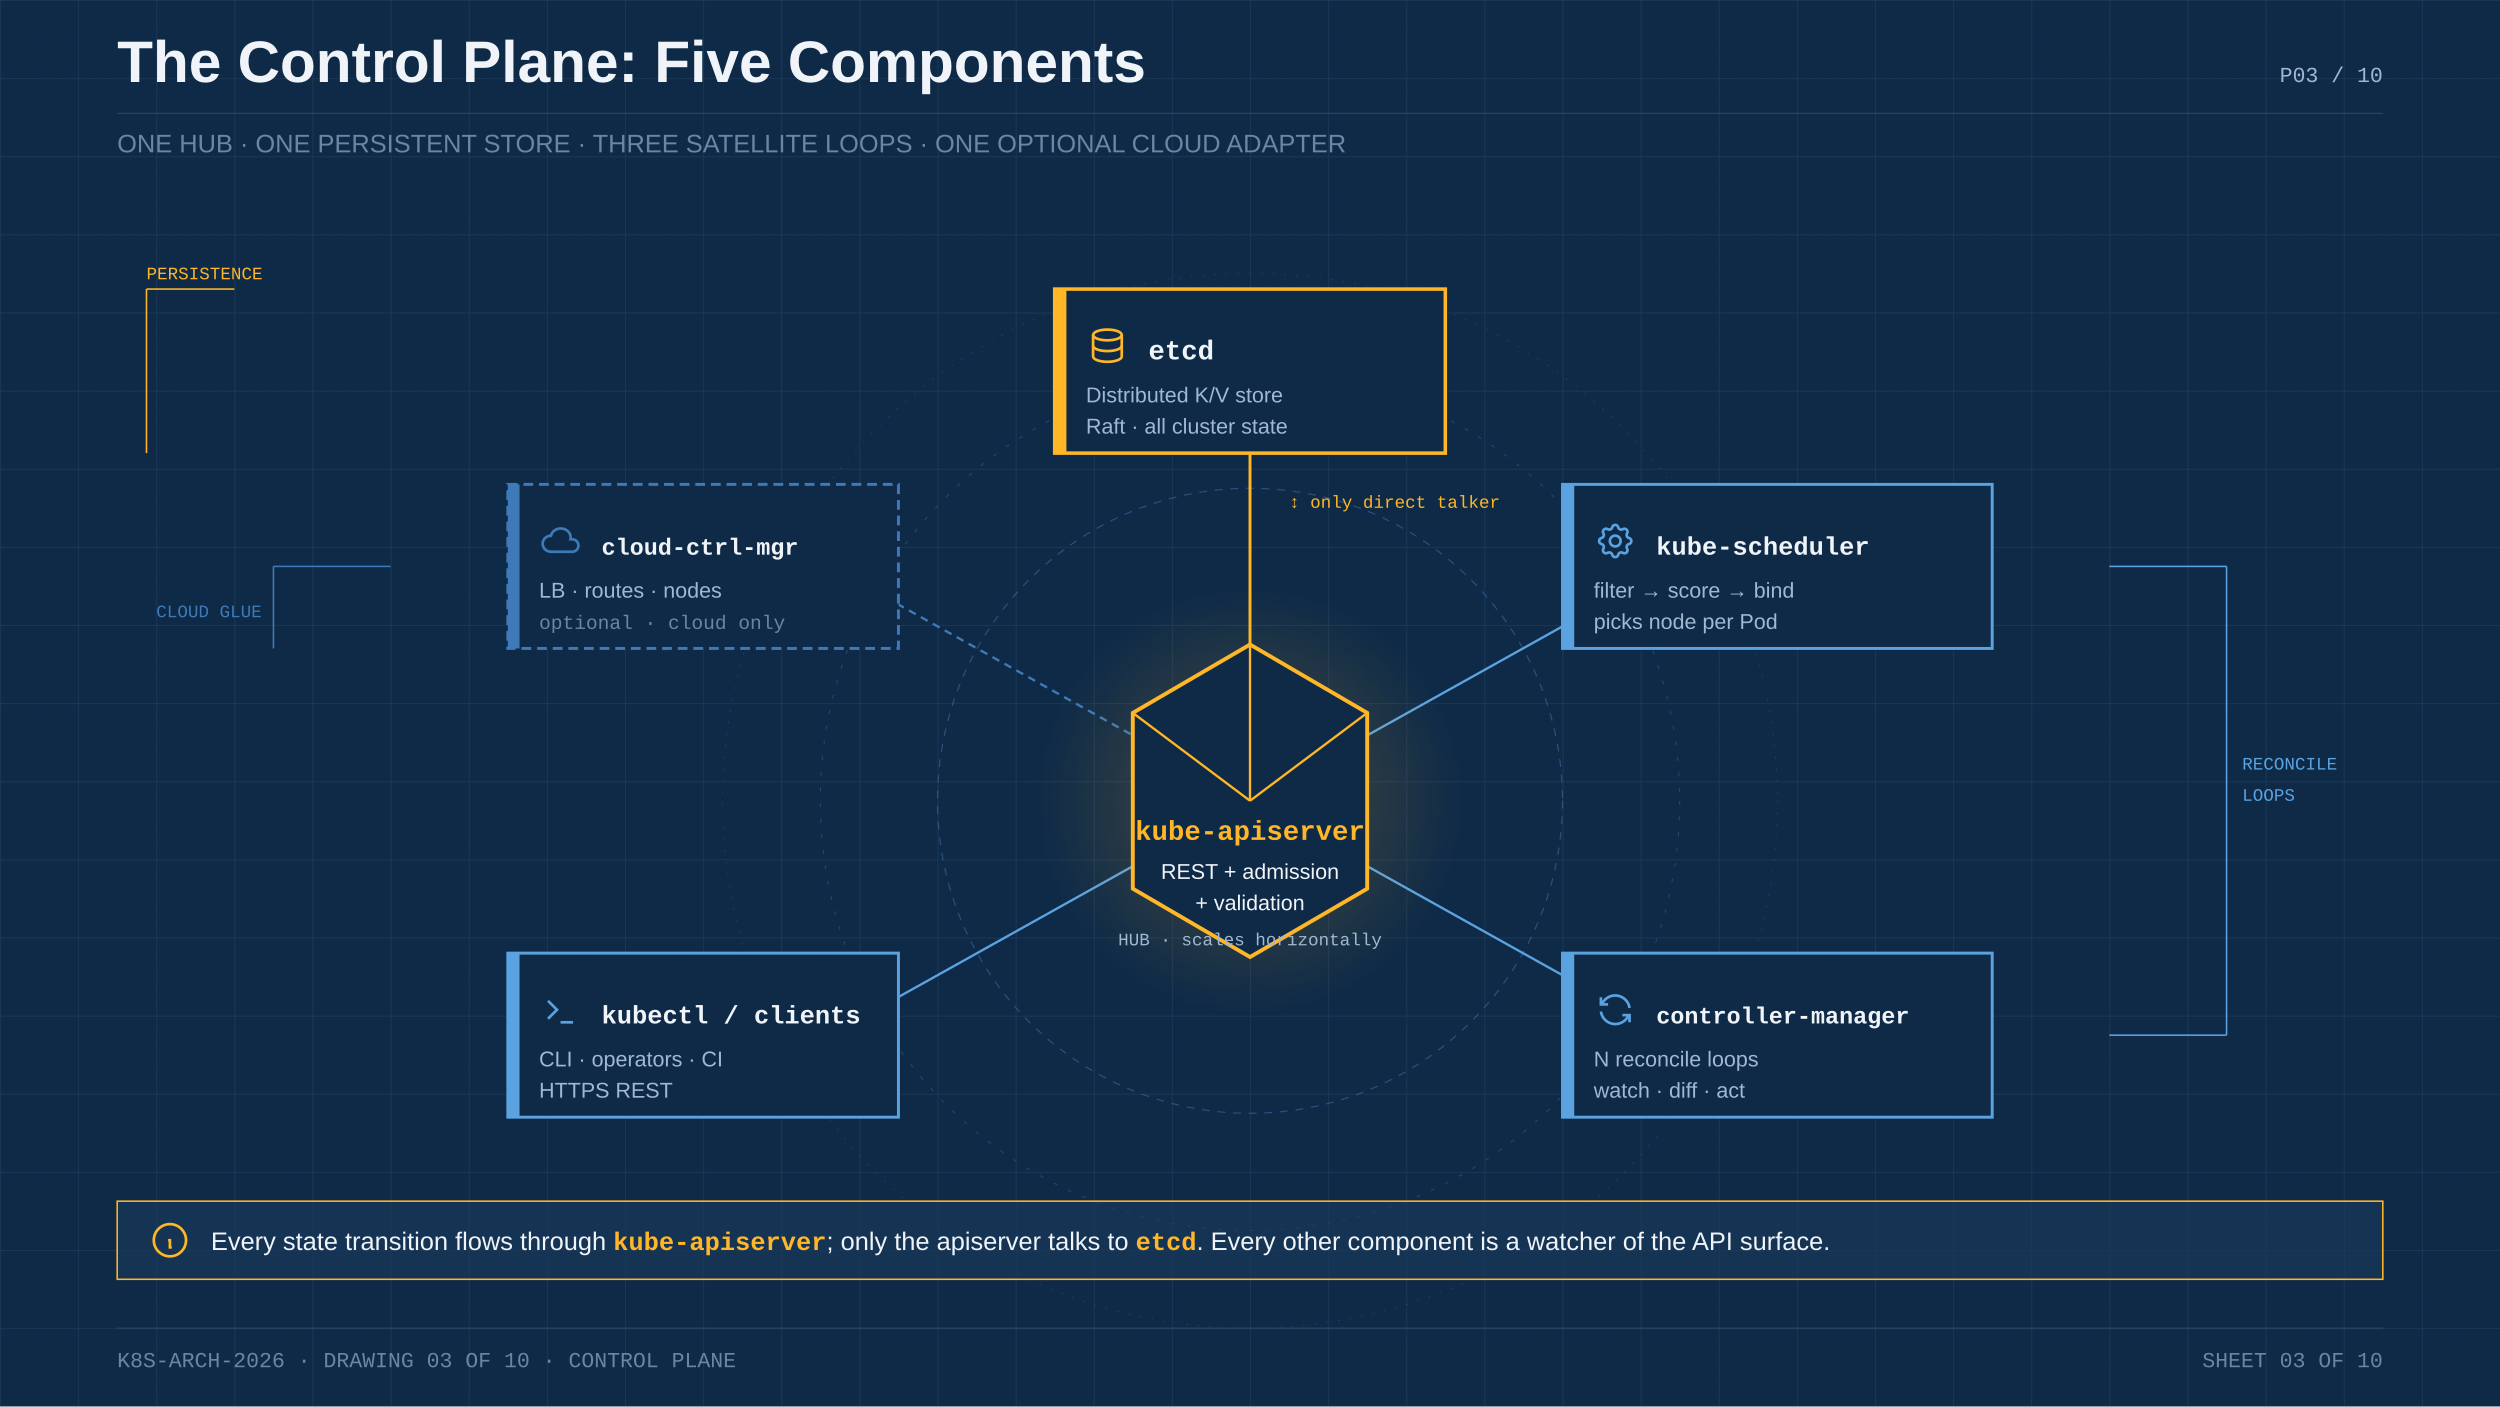
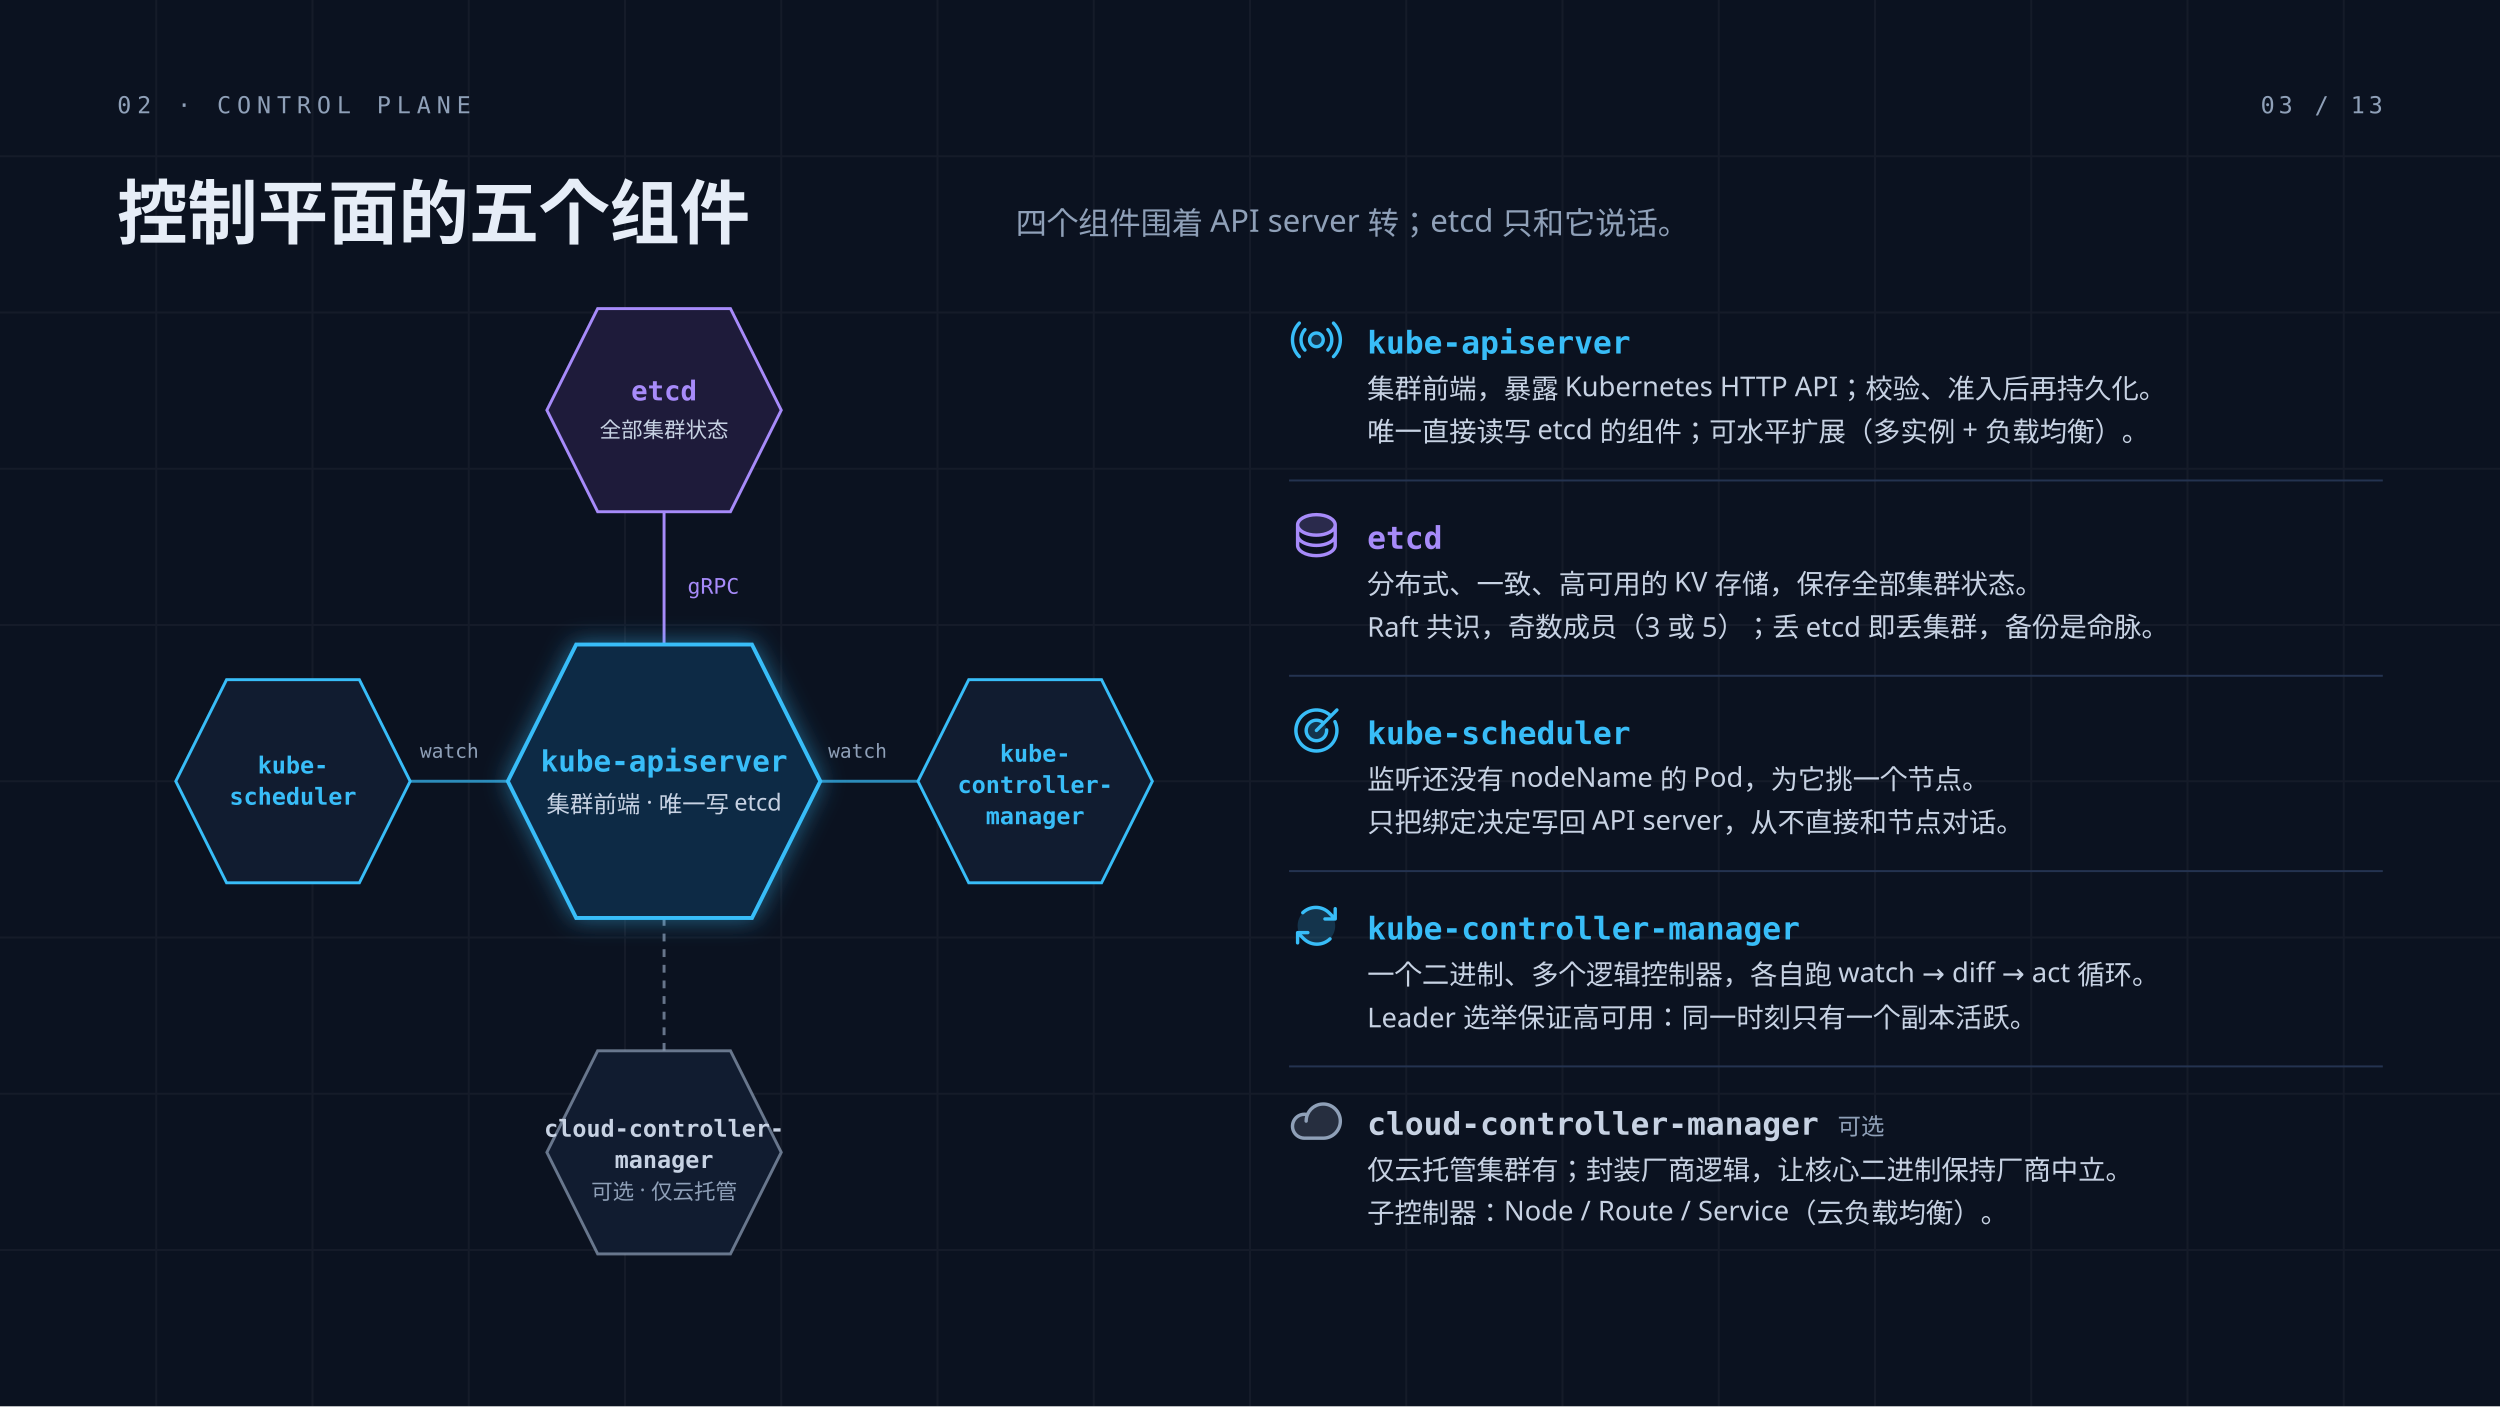
- <svg xmlns="http://www.w3.org/2000/svg" viewBox="0 0 1280 720" width="1280" height="720">
+ <svg xmlns="http://www.w3.org/2000/svg" viewBox="0 0 1280 720" font-family="Microsoft YaHei" data-pptx-page-role="content">
  <defs>
-     <pattern id="bpGridMajor" x="0" y="0" width="40" height="40" patternUnits="userSpaceOnUse" data-pptx-pattern="lgGrid">
-       <rect width="40" height="40" fill="#0E2A47" />
-       <path d="M 40 0 L 0 0 0 40" fill="none" stroke="#2D4A6B" stroke-width="0.6" />
-     </pattern>
-     <pattern id="bpGridMinor" x="0" y="0" width="8" height="8" patternUnits="userSpaceOnUse" data-pptx-pattern="smGrid">
-       <rect width="8" height="8" fill="#0E2A47" />
-       <path d="M 8 0 L 0 0 0 8" fill="none" stroke="#1A3A5C" stroke-width="0.3" />
-     </pattern>
-     <radialGradient id="hubGlow" cx="50%" cy="50%" r="50%">
-       <stop offset="0%" stop-color="#FFB627" stop-opacity="0.25" />
-       <stop offset="100%" stop-color="#FFB627" stop-opacity="0" />
-     </radialGradient>
+     <filter id="glowCyan" x="-30%" y="-30%" width="160%" height="160%">
+       <feDropShadow dx="0" dy="0" stdDeviation="6" flood-color="#38BDF8" flood-opacity="0.5" />
+     </filter>
  </defs>
-   <g id="bg">
-     <rect width="1280" height="720" fill="#0E2A47" />
-     <rect width="1280" height="720" fill="url(#bpGridMinor)" opacity="0.4" />
-     <rect width="1280" height="720" fill="url(#bpGridMajor)" opacity="0.6" />
+   <rect id="page-bg" data-pptx-role="background" x="0" y="0" width="1280" height="720" fill="#0B1220" />
+   <path id="page-grid" data-pptx-role="decoration" d="M80 0V720 M160 0V720 M240 0V720 M320 0V720 M400 0V720 M480 0V720 M560 0V720 M640 0V720 M720 0V720 M800 0V720 M880 0V720 M960 0V720 M1040 0V720 M1120 0V720 M1200 0V720 M0 80H1280 M0 160H1280 M0 240H1280 M0 320H1280 M0 400H1280 M0 480H1280 M0 560H1280 M0 640H1280" fill="none" stroke="#FFFFFF" stroke-opacity="0.04" stroke-width="1" />
+   <g id="page-header" data-pptx-role="header" data-pptx-bounds="60 40 1160 26" font-family="Consolas" font-size="12" fill="#8FA0B8">
+     <text x="60" y="58" letter-spacing="3">02 · CONTROL PLANE</text>
+     <text x="1220" y="58" text-anchor="end" letter-spacing="2">03 / 13</text>
  </g>
-   <g id="header">
-     <text x="60" y="42" font-family="Arial, 'Microsoft YaHei', sans-serif" font-size="30" font-weight="bold" fill="#F0F4F8">The Control Plane: Five Components</text>
-     <text x="1220" y="42" font-family="Consolas, 'Courier New', monospace" font-size="11" fill="#A0B8D0" text-anchor="end">P03 / 10</text>
-     <line x1="60" y1="58" x2="1220" y2="58" stroke="#2D4A6B" stroke-width="0.5" />
-     <text x="60" y="78" font-family="Arial, 'Microsoft YaHei', sans-serif" font-size="13" fill="#6B85A3">ONE HUB · ONE PERSISTENT STORE · THREE SATELLITE LOOPS · ONE OPTIONAL CLOUD ADAPTER</text>
+   <g id="p3-title" data-pptx-bounds="60 84 1160 60">
+     <text x="60" y="122" font-size="36" font-weight="bold" fill="#E6EDF7">控制平面的五个组件</text>
+     <text x="520" y="120" font-size="16" fill="#8FA0B8">四个组件围着 API server 转；etcd 只和它说话。</text>
  </g>
-   <g id="orbit-rings">
-     <circle cx="640" cy="410" r="220" fill="none" stroke="#3E7AB8" stroke-width="0.5" stroke-dasharray="2 6" opacity="0.4" />
-     <circle cx="640" cy="410" r="160" fill="none" stroke="#3E7AB8" stroke-width="0.6" stroke-dasharray="4 4" opacity="0.5" />
-     <circle cx="640" cy="410" r="270" fill="none" stroke="#3E7AB8" stroke-width="0.4" stroke-dasharray="1 5" opacity="0.3" />
+   <g id="p3-hex-cluster" data-pptx-bounds="60 150 580 520">
+     <line x1="340" y1="262" x2="340" y2="330" stroke="#A78BFA" stroke-width="1.5" />
+     <line x1="210" y1="400" x2="260" y2="400" stroke="#38BDF8" stroke-opacity="0.7" stroke-width="1.5" />
+     <line x1="420" y1="400" x2="470" y2="400" stroke="#38BDF8" stroke-opacity="0.7" stroke-width="1.5" />
+     <line x1="340" y1="470" x2="340" y2="538" stroke="#8FA0B8" stroke-opacity="0.7" stroke-width="1.5" stroke-dasharray="4,4" />
+     <g id="p3-hex-apiserver" data-pptx-authoring="preset" data-pptx-object="shape" data-pptx-prst="hexagon" data-pptx-frame="260 330 160 140" fill="#0F2A44" stroke="#38BDF8" stroke-width="2" filter="url(#glowCyan)">
+       <path d="M 260 400 L 295 330 L 385 330 L 420 400 L 385 470 L 295 470 Z" />
+     </g>
+     <g id="p3-hex-etcd" data-pptx-authoring="preset" data-pptx-object="shape" data-pptx-prst="hexagon" data-pptx-frame="280 158 120 104" fill="#1E1B3A" stroke="#A78BFA" stroke-width="1.5">
+       <path d="M 280 210 L 306 158 L 374 158 L 400 210 L 374 262 L 306 262 Z" />
+     </g>
+     <g id="p3-hex-scheduler" data-pptx-authoring="preset" data-pptx-object="shape" data-pptx-prst="hexagon" data-pptx-frame="90 348 120 104" fill="#111C30" stroke="#38BDF8" stroke-width="1.5">
+       <path d="M 90 400 L 116 348 L 184 348 L 210 400 L 184 452 L 116 452 Z" />
+     </g>
+     <g id="p3-hex-cm" data-pptx-authoring="preset" data-pptx-object="shape" data-pptx-prst="hexagon" data-pptx-frame="470 348 120 104" fill="#111C30" stroke="#38BDF8" stroke-width="1.5">
+       <path d="M 470 400 L 496 348 L 564 348 L 590 400 L 564 452 L 496 452 Z" />
+     </g>
+     <g id="p3-hex-ccm" data-pptx-authoring="preset" data-pptx-object="shape" data-pptx-prst="hexagon" data-pptx-frame="280 538 120 104" fill="#111C30" stroke="#8FA0B8" stroke-width="1.5" stroke-opacity="0.7">
+       <path d="M 280 590 L 306 538 L 374 538 L 400 590 L 374 642 L 306 642 Z" />
+     </g>
+     <text x="340" y="395" text-anchor="middle" font-family="Consolas" font-size="15" font-weight="bold" fill="#38BDF8">kube-apiserver</text>
+     <text x="340" y="416" text-anchor="middle" font-size="12" fill="#C7D2E3">集群前端 · 唯一写 etcd</text>
+     <text x="340" y="205" text-anchor="middle" font-family="Consolas" font-size="14" font-weight="bold" fill="#A78BFA">etcd</text>
+     <text x="340" y="224" text-anchor="middle" font-size="11" fill="#C7D2E3">全部集群状态</text>
+     <text x="150" y="396" text-anchor="middle" font-family="Consolas" font-size="12" font-weight="bold" fill="#38BDF8">kube-</text>
+     <text x="150" y="412" text-anchor="middle" font-family="Consolas" font-size="12" font-weight="bold" fill="#38BDF8">scheduler</text>
+     <text x="530" y="390" text-anchor="middle" font-family="Consolas" font-size="12" font-weight="bold" fill="#38BDF8">kube-</text>
+     <text x="530" y="406" text-anchor="middle" font-family="Consolas" font-size="12" font-weight="bold" fill="#38BDF8">controller-</text>
+     <text x="530" y="422" text-anchor="middle" font-family="Consolas" font-size="12" font-weight="bold" fill="#38BDF8">manager</text>
+     <text x="340" y="582" text-anchor="middle" font-family="Consolas" font-size="12" font-weight="bold" fill="#C7D2E3">cloud-controller-</text>
+     <text x="340" y="598" text-anchor="middle" font-family="Consolas" font-size="12" font-weight="bold" fill="#C7D2E3">manager</text>
+     <text x="340" y="614" text-anchor="middle" font-size="11" fill="#8FA0B8">可选 · 仅云托管</text>
+     <text x="352" y="304" font-family="Consolas" font-size="11" fill="#A78BFA">gRPC</text>
+     <text x="215" y="388" font-family="Consolas" font-size="10" fill="#8FA0B8">watch</text>
+     <text x="424" y="388" font-family="Consolas" font-size="10" fill="#8FA0B8">watch</text>
  </g>
-   <g id="spokes">
-     <line x1="640" y1="410" x2="640" y2="200" stroke="#FFB627" stroke-width="1.5" />
-     <line x1="640" y1="410" x2="855" y2="290" stroke="#5BA3E0" stroke-width="1.2" />
-     <line x1="640" y1="410" x2="855" y2="530" stroke="#5BA3E0" stroke-width="1.2" />
-     <line x1="640" y1="410" x2="425" y2="530" stroke="#5BA3E0" stroke-width="1.2" />
-     <line x1="640" y1="410" x2="425" y2="290" stroke="#3E7AB8" stroke-width="1.2" stroke-dasharray="4 3" />
-   </g>
-   <g id="hub-apiserver">
-     <circle cx="640" cy="410" r="110" fill="url(#hubGlow)" />
-     <polygon points="640,330 700,365 700,455 640,490 580,455 580,365" fill="#0E2A47" stroke="#FFB627" stroke-width="2" />
-     <line x1="640" y1="330" x2="640" y2="410" stroke="#FFB627" stroke-width="1.2" />
-     <line x1="640" y1="410" x2="580" y2="365" stroke="#FFB627" stroke-width="1.2" />
-     <line x1="640" y1="410" x2="700" y2="365" stroke="#FFB627" stroke-width="1.2" />
-     <text x="640" y="430" font-family="Consolas, 'Courier New', monospace" font-size="14" fill="#FFB627" text-anchor="middle" font-weight="bold">kube-apiserver</text>
-     <text x="640" y="450" font-family="Arial, 'Microsoft YaHei', sans-serif" font-size="11" fill="#F0F4F8" text-anchor="middle">REST + admission</text>
-     <text x="640" y="466" font-family="Arial, 'Microsoft YaHei', sans-serif" font-size="11" fill="#F0F4F8" text-anchor="middle">+ validation</text>
-     <text x="640" y="484" font-family="Consolas, 'Courier New', monospace" font-size="9" fill="#A0B8D0" text-anchor="middle">HUB · scales horizontally</text>
-   </g>
-   <g id="spoke-etcd">
-     <rect x="540" y="148" width="200" height="84" fill="#0E2A47" stroke="#FFB627" stroke-width="1.8" />
-     <rect x="540" y="148" width="6" height="84" fill="#FFB627" />
-     <g transform="translate(556.0, 166.0) scale(0.9166667)" fill="none" stroke="#FFB627" stroke-width="1.5">
-       <path d="M4 6a8 3 0 1 0 16 0a8 3 0 1 0 -16 0" />
-       <path d="M4 6v6a8 3 0 0 0 16 0v-6" />
-       <path d="M4 12v6a8 3 0 0 0 16 0v-6" />
+   <g id="p3-descriptions" data-pptx-bounds="660 150 560 520">
+     <g id="p3-desc-apiserver">
+       <g transform="translate(660, 160) scale(0.109375)" fill="#38BDF8">
+         <path d="M160,128a32,32,0,1,1-32-32A32,32,0,0,1,160,128Z" opacity="0.2" />
+         <path d="M128,88a40,40,0,1,0,40,40A40,40,0,0,0,128,88Zm0,64a24,24,0,1,1,24-24A24,24,0,0,1,128,152Zm73.71,7.14a80,80,0,0,1-14.08,22.2,8,8,0,0,1-11.92-10.67,63.95,63.95,0,0,0,0-85.33,8,8,0,1,1,11.92-10.67,80.08,80.08,0,0,1,14.08,84.47ZM69,103.09a64,64,0,0,0,11.26,67.58,8,8,0,0,1-11.92,10.67,79.93,79.93,0,0,1,0-106.67A8,8,0,1,1,80.29,85.34,63.77,63.77,0,0,0,69,103.09ZM248,128a119.58,119.58,0,0,1-34.29,84,8,8,0,1,1-11.42-11.2,103.9,103.9,0,0,0,0-145.56A8,8,0,1,1,213.71,44,119.58,119.58,0,0,1,248,128ZM53.71,200.78A8,8,0,1,1,42.29,212a119.87,119.87,0,0,1,0-168,8,8,0,1,1,11.42,11.2,103.9,103.9,0,0,0,0,145.56Z" />
+       </g>
+       <text x="700" y="181" font-family="Consolas" font-size="16" font-weight="bold" fill="#38BDF8">kube-apiserver</text>
+       <text fill="#C7D2E3" font-size="14" x="700" y="204">集群前端，暴露 Kubernetes HTTP API；校验、准入后再持久化。</text>
+       <text fill="#C7D2E3" font-size="14" x="700" y="226">唯一直接读写 etcd 的组件；可水平扩展（多实例 + 负载均衡）。</text>
    </g>
-     <text x="588" y="184" font-family="Consolas, 'Courier New', monospace" font-size="14" fill="#F0F4F8" font-weight="bold">etcd</text>
-     <text x="556" y="206" font-family="Arial, 'Microsoft YaHei', sans-serif" font-size="11" fill="#A0B8D0">Distributed K/V store</text>
-     <text x="556" y="222" font-family="Arial, 'Microsoft YaHei', sans-serif" font-size="11" fill="#A0B8D0">Raft · all cluster state</text>
-     <line x1="640" y1="232" x2="640" y2="280" stroke="#FFB627" stroke-width="1" stroke-dasharray="2 3" />
-     <text x="660" y="260" font-family="Consolas, 'Courier New', monospace" font-size="9" fill="#FFB627">↕ only direct talker</text>
-   </g>
-   <g id="spoke-scheduler">
-     <rect x="800" y="248" width="220" height="84" fill="#0E2A47" stroke="#5BA3E0" stroke-width="1.5" />
-     <rect x="800" y="248" width="6" height="84" fill="#5BA3E0" />
-     <g transform="translate(816.0, 266.0) scale(0.9166667)" fill="none" stroke="#5BA3E0" stroke-width="1.5">
-       <path d="M10.325 4.317c.426 -1.756 2.924 -1.756 3.35 0a1.724 1.724 0 0 0 2.573 1.066c1.543 -.94 3.31 .826 2.37 2.37a1.724 1.724 0 0 0 1.065 2.572c1.756 .426 1.756 2.924 0 3.35a1.724 1.724 0 0 0 -1.066 2.573c.94 1.543 -.826 3.31 -2.37 2.37a1.724 1.724 0 0 0 -2.572 1.065c-.426 1.756 -2.924 1.756 -3.35 0a1.724 1.724 0 0 0 -2.573 -1.066c-1.543 .94 -3.31 -.826 -2.37 -2.37a1.724 1.724 0 0 0 -1.065 -2.572c-1.756 -.426 -1.756 -2.924 0 -3.35a1.724 1.724 0 0 0 1.066 -2.573c-.94 -1.543 .826 -3.31 2.37 -2.37c1 .608 2.296 .07 2.572 -1.065" />
-       <path d="M9 12a3 3 0 1 0 6 0a3 3 0 0 0 -6 0" />
+     <line x1="660" y1="246" x2="1220" y2="246" stroke="#243350" stroke-width="1" />
+     <g id="p3-desc-etcd">
+       <g transform="translate(660, 260) scale(0.109375)" fill="#A78BFA">
+         <path d="M216,80c0,26.51-39.4,48-88,48S40,106.51,40,80s39.4-48,88-48S216,53.49,216,80Z" opacity="0.2" />
+         <path d="M128,24C74.17,24,32,48.6,32,80v96c0,31.4,42.17,56,96,56s96-24.6,96-56V80C224,48.6,181.83,24,128,24Zm80,104c0,9.62-7.88,19.43-21.61,26.92C170.93,163.35,150.19,168,128,168s-42.93-4.65-58.39-13.08C55.88,147.43,48,137.62,48,128V111.36c17.06,15,46.23,24.64,80,24.64s62.94-9.68,80-24.64ZM69.61,53.08C85.07,44.65,105.81,40,128,40s42.93,4.65,58.39,13.08C200.12,60.57,208,70.38,208,80s-7.88,19.43-21.61,26.92C170.93,115.35,150.19,120,128,120s-42.93-4.65-58.39-13.08C55.88,99.43,48,89.62,48,80S55.88,60.57,69.61,53.08ZM186.39,202.92C170.93,211.35,150.19,216,128,216s-42.93-4.65-58.39-13.08C55.88,195.43,48,185.62,48,176V159.36c17.06,15,46.23,24.64,80,24.64s62.94-9.68,80-24.64V176C208,185.62,200.12,195.43,186.39,202.92Z" />
+       </g>
+       <text x="700" y="281" font-family="Consolas" font-size="16" font-weight="bold" fill="#A78BFA">etcd</text>
+       <text fill="#C7D2E3" font-size="14" x="700" y="304">分布式、一致、高可用的 KV 存储，保存全部集群状态。</text>
+       <text fill="#C7D2E3" font-size="14" x="700" y="326">Raft 共识，奇数成员（3 或 5）；丢 etcd 即丢集群，备份是命脉。</text>
    </g>
-     <text x="848" y="284" font-family="Consolas, 'Courier New', monospace" font-size="13" fill="#F0F4F8" font-weight="bold">kube-scheduler</text>
-     <text x="816" y="306" font-family="Arial, 'Microsoft YaHei', sans-serif" font-size="11" fill="#A0B8D0">filter → score → bind</text>
-     <text x="816" y="322" font-family="Arial, 'Microsoft YaHei', sans-serif" font-size="11" fill="#A0B8D0">picks node per Pod</text>
-   </g>
-   <g id="spoke-controller">
-     <rect x="800" y="488" width="220" height="84" fill="#0E2A47" stroke="#5BA3E0" stroke-width="1.5" />
-     <rect x="800" y="488" width="6" height="84" fill="#5BA3E0" />
-     <g transform="translate(816.0, 506.0) scale(0.9166667)" fill="none" stroke="#5BA3E0" stroke-width="1.5">
-       <path d="M20 11a8.1 8.1 0 0 0 -15.5 -2m-.5 -4v4h4" />
-       <path d="M4 13a8.1 8.1 0 0 0 15.5 2m.5 4v-4h-4" />
+     <line x1="660" y1="346" x2="1220" y2="346" stroke="#243350" stroke-width="1" />
+     <g id="p3-desc-scheduler">
+       <g transform="translate(660, 360) scale(0.109375)" fill="#38BDF8">
+         <path d="M176,128a48,48,0,1,1-48-48A48,48,0,0,1,176,128Z" opacity="0.2" />
+         <path d="M221.87,83.16A104.1,104.1,0,1,1,195.67,49l22.67-22.68a8,8,0,0,1,11.32,11.32l-96,96a8,8,0,0,1-11.32-11.32l27.72-27.72a40,40,0,1,0,17.87,31.09,8,8,0,1,1,16-.9,56,56,0,1,1-22.38-41.65L184.3,60.39a87.88,87.88,0,1,0,23.13,29.67,8,8,0,0,1,14.44-6.9Z" />
+       </g>
+       <text x="700" y="381" font-family="Consolas" font-size="16" font-weight="bold" fill="#38BDF8">kube-scheduler</text>
+       <text fill="#C7D2E3" font-size="14" x="700" y="404">监听还没有 nodeName 的 Pod，为它挑一个节点。</text>
+       <text fill="#C7D2E3" font-size="14" x="700" y="426">只把绑定决定写回 API server，从不直接和节点对话。</text>
    </g>
-     <text x="848" y="524" font-family="Consolas, 'Courier New', monospace" font-size="12" fill="#F0F4F8" font-weight="bold">controller-manager</text>
-     <text x="816" y="546" font-family="Arial, 'Microsoft YaHei', sans-serif" font-size="11" fill="#A0B8D0">N reconcile loops</text>
-     <text x="816" y="562" font-family="Arial, 'Microsoft YaHei', sans-serif" font-size="11" fill="#A0B8D0">watch · diff · act</text>
-   </g>
-   <g id="spoke-cloud">
-     <rect x="260" y="248" width="200" height="84" fill="#0E2A47" stroke="#3E7AB8" stroke-width="1.5" stroke-dasharray="5 3" />
-     <rect x="260" y="248" width="6" height="84" fill="#3E7AB8" />
-     <g transform="translate(276.0, 266.0) scale(0.9166667)" fill="none" stroke="#3E7AB8" stroke-width="1.5">
-       <path d="M6.657 18c-2.572 0 -4.657 -2.007 -4.657 -4.483c0 -2.475 2.085 -4.482 4.657 -4.482c.393 -1.762 1.794 -3.2 3.675 -3.773c1.88 -.572 3.956 -.193 5.444 1c1.488 1.19 2.162 3.007 1.77 4.769h.99c1.913 0 3.464 1.56 3.464 3.486c0 1.927 -1.551 3.487 -3.465 3.487h-11.878" />
+     <line x1="660" y1="446" x2="1220" y2="446" stroke="#243350" stroke-width="1" />
+     <g id="p3-desc-cm">
+       <g transform="translate(660, 460) scale(0.109375)" fill="#38BDF8">
+         <path d="M216,128a88,88,0,1,1-88-88A88,88,0,0,1,216,128Z" opacity="0.2" />
+         <path d="M224,48V96a8,8,0,0,1-8,8H168a8,8,0,0,1,0-16h28.69L182.06,73.37a79.56,79.56,0,0,0-56.13-23.43h-.45A79.52,79.52,0,0,0,69.59,72.71,8,8,0,0,1,58.41,61.27a96,96,0,0,1,135,.79L208,76.69V48a8,8,0,0,1,16,0ZM186.41,183.29a80,80,0,0,1-112.47-.66L59.31,168H88a8,8,0,0,0,0-16H40a8,8,0,0,0-8,8v48a8,8,0,0,0,16,0V179.31l14.63,14.63A95.43,95.43,0,0,0,130,222.06h.53a95.36,95.36,0,0,0,67.07-27.33,8,8,0,0,0-11.18-11.44Z" />
+       </g>
+       <text x="700" y="481" font-family="Consolas" font-size="16" font-weight="bold" fill="#38BDF8">kube-controller-manager</text>
+       <text fill="#C7D2E3" font-size="14" x="700" y="504">一个二进制、多个逻辑控制器，各自跑 watch → diff → act 循环。</text>
+       <text fill="#C7D2E3" font-size="14" x="700" y="526">Leader 选举保证高可用：同一时刻只有一个副本活跃。</text>
    </g>
-     <text x="308" y="284" font-family="Consolas, 'Courier New', monospace" font-size="12" fill="#F0F4F8" font-weight="bold">cloud-ctrl-mgr</text>
-     <text x="276" y="306" font-family="Arial, 'Microsoft YaHei', sans-serif" font-size="11" fill="#A0B8D0">LB · routes · nodes</text>
-     <text x="276" y="322" font-family="Consolas, 'Courier New', monospace" font-size="10" fill="#6B85A3">optional · cloud only</text>
-   </g>
-   <g id="spoke-kubectl">
-     <rect x="260" y="488" width="200" height="84" fill="#0E2A47" stroke="#5BA3E0" stroke-width="1.5" />
-     <rect x="260" y="488" width="6" height="84" fill="#5BA3E0" />
-     <g transform="translate(276.0, 506.0) scale(0.9166667)" fill="none" stroke="#5BA3E0" stroke-width="1.5">
-       <path d="M5 7l5 5l-5 5" />
-       <path d="M12 19l7 0" />
+     <line x1="660" y1="546" x2="1220" y2="546" stroke="#243350" stroke-width="1" />
+     <g id="p3-desc-ccm">
+       <g transform="translate(660, 560) scale(0.109375)" fill="#8FA0B8">
+         <path d="M240,128a80,80,0,0,1-80,80H72A56,56,0,1,1,85.92,97.74l0,.1A80,80,0,0,1,240,128Z" opacity="0.2" />
+         <path d="M160,40A88.09,88.09,0,0,0,81.29,88.67,64,64,0,1,0,72,216h88a88,88,0,0,0,0-176Zm0,160H72a48,48,0,0,1,0-96c1.1,0,2.2,0,3.29.11A88,88,0,0,0,72,128a8,8,0,0,0,16,0,72,72,0,1,1,72,72Z" />
+       </g>
+       <text x="700" y="581" font-family="Consolas" font-size="16" font-weight="bold" fill="#C7D2E3">cloud-controller-manager <tspan font-size="12" font-weight="normal" fill="#8FA0B8">可选</tspan>
+       </text>
+       <text fill="#C7D2E3" font-size="14" x="700" y="604">仅云托管集群有；封装厂商逻辑，让核心二进制保持厂商中立。</text>
+       <text fill="#C7D2E3" font-size="14" x="700" y="626">子控制器：Node / Route / Service（云负载均衡）。</text>
    </g>
-     <text x="308" y="524" font-family="Consolas, 'Courier New', monospace" font-size="13" fill="#F0F4F8" font-weight="bold">kubectl / clients</text>
-     <text x="276" y="546" font-family="Arial, 'Microsoft YaHei', sans-serif" font-size="11" fill="#A0B8D0">CLI · operators · CI</text>
-     <text x="276" y="562" font-family="Arial, 'Microsoft YaHei', sans-serif" font-size="11" fill="#A0B8D0">HTTPS REST</text>
-   </g>
-   <g id="annotations">
-     <line x1="75" y1="148" x2="120" y2="148" stroke="#FFB627" stroke-width="0.8" />
-     <line x1="75" y1="148" x2="75" y2="232" stroke="#FFB627" stroke-width="0.8" />
-     <text x="75" y="143" font-family="Consolas, 'Courier New', monospace" font-size="9" fill="#FFB627">PERSISTENCE</text>
-     <line x1="1080" y1="290" x2="1140" y2="290" stroke="#5BA3E0" stroke-width="0.8" />
-     <line x1="1140" y1="290" x2="1140" y2="530" stroke="#5BA3E0" stroke-width="0.8" />
-     <line x1="1080" y1="530" x2="1140" y2="530" stroke="#5BA3E0" stroke-width="0.8" />
-     <text x="1148" y="394" font-family="Consolas, 'Courier New', monospace" font-size="9" fill="#5BA3E0">RECONCILE</text>
-     <text x="1148" y="410" font-family="Consolas, 'Courier New', monospace" font-size="9" fill="#5BA3E0">LOOPS</text>
-     <line x1="140" y1="290" x2="200" y2="290" stroke="#3E7AB8" stroke-width="0.8" />
-     <line x1="140" y1="290" x2="140" y2="332" stroke="#3E7AB8" stroke-width="0.8" />
-     <text x="80" y="316" font-family="Consolas, 'Courier New', monospace" font-size="9" fill="#3E7AB8">CLOUD GLUE</text>
-   </g>
-   <g id="key-fact">
-     <rect x="60" y="615" width="1160" height="40" fill="#1A3A5C" fill-opacity="0.6" stroke="#FFB627" stroke-width="0.8" />
-     <g transform="translate(76.0, 624.0) scale(0.9166667)" fill="none" stroke="#FFB627" stroke-width="1.5">
-       <path d="M3 12a9 9 0 1 0 18 0a9 9 0 0 0 -18 0" />
-       <path d="M12 9h.01" />
-       <path d="M11 12h1v4h1" />
-     </g>
-     <text x="108" y="640" font-family="Arial, 'Microsoft YaHei', sans-serif" font-size="13" fill="#F0F4F8">Every state transition flows through <tspan font-family="Consolas, 'Courier New', monospace" fill="#FFB627" font-weight="bold">kube-apiserver</tspan>; only the apiserver talks to <tspan font-family="Consolas, 'Courier New', monospace" fill="#FFB627" font-weight="bold">etcd</tspan>. Every other component is a watcher of the API surface.</text>
-   </g>
-   <g id="footer">
-     <line x1="60" y1="680" x2="1220" y2="680" stroke="#2D4A6B" stroke-width="0.5" />
-     <text x="60" y="700" font-family="Consolas, 'Courier New', monospace" font-size="11" fill="#6B85A3">K8S-ARCH-2026 · DRAWING 03 OF 10 · CONTROL PLANE</text>
-     <text x="1220" y="700" font-family="Consolas, 'Courier New', monospace" font-size="11" fill="#6B85A3" text-anchor="end">SHEET 03 OF 10</text>
  </g>
</svg>
